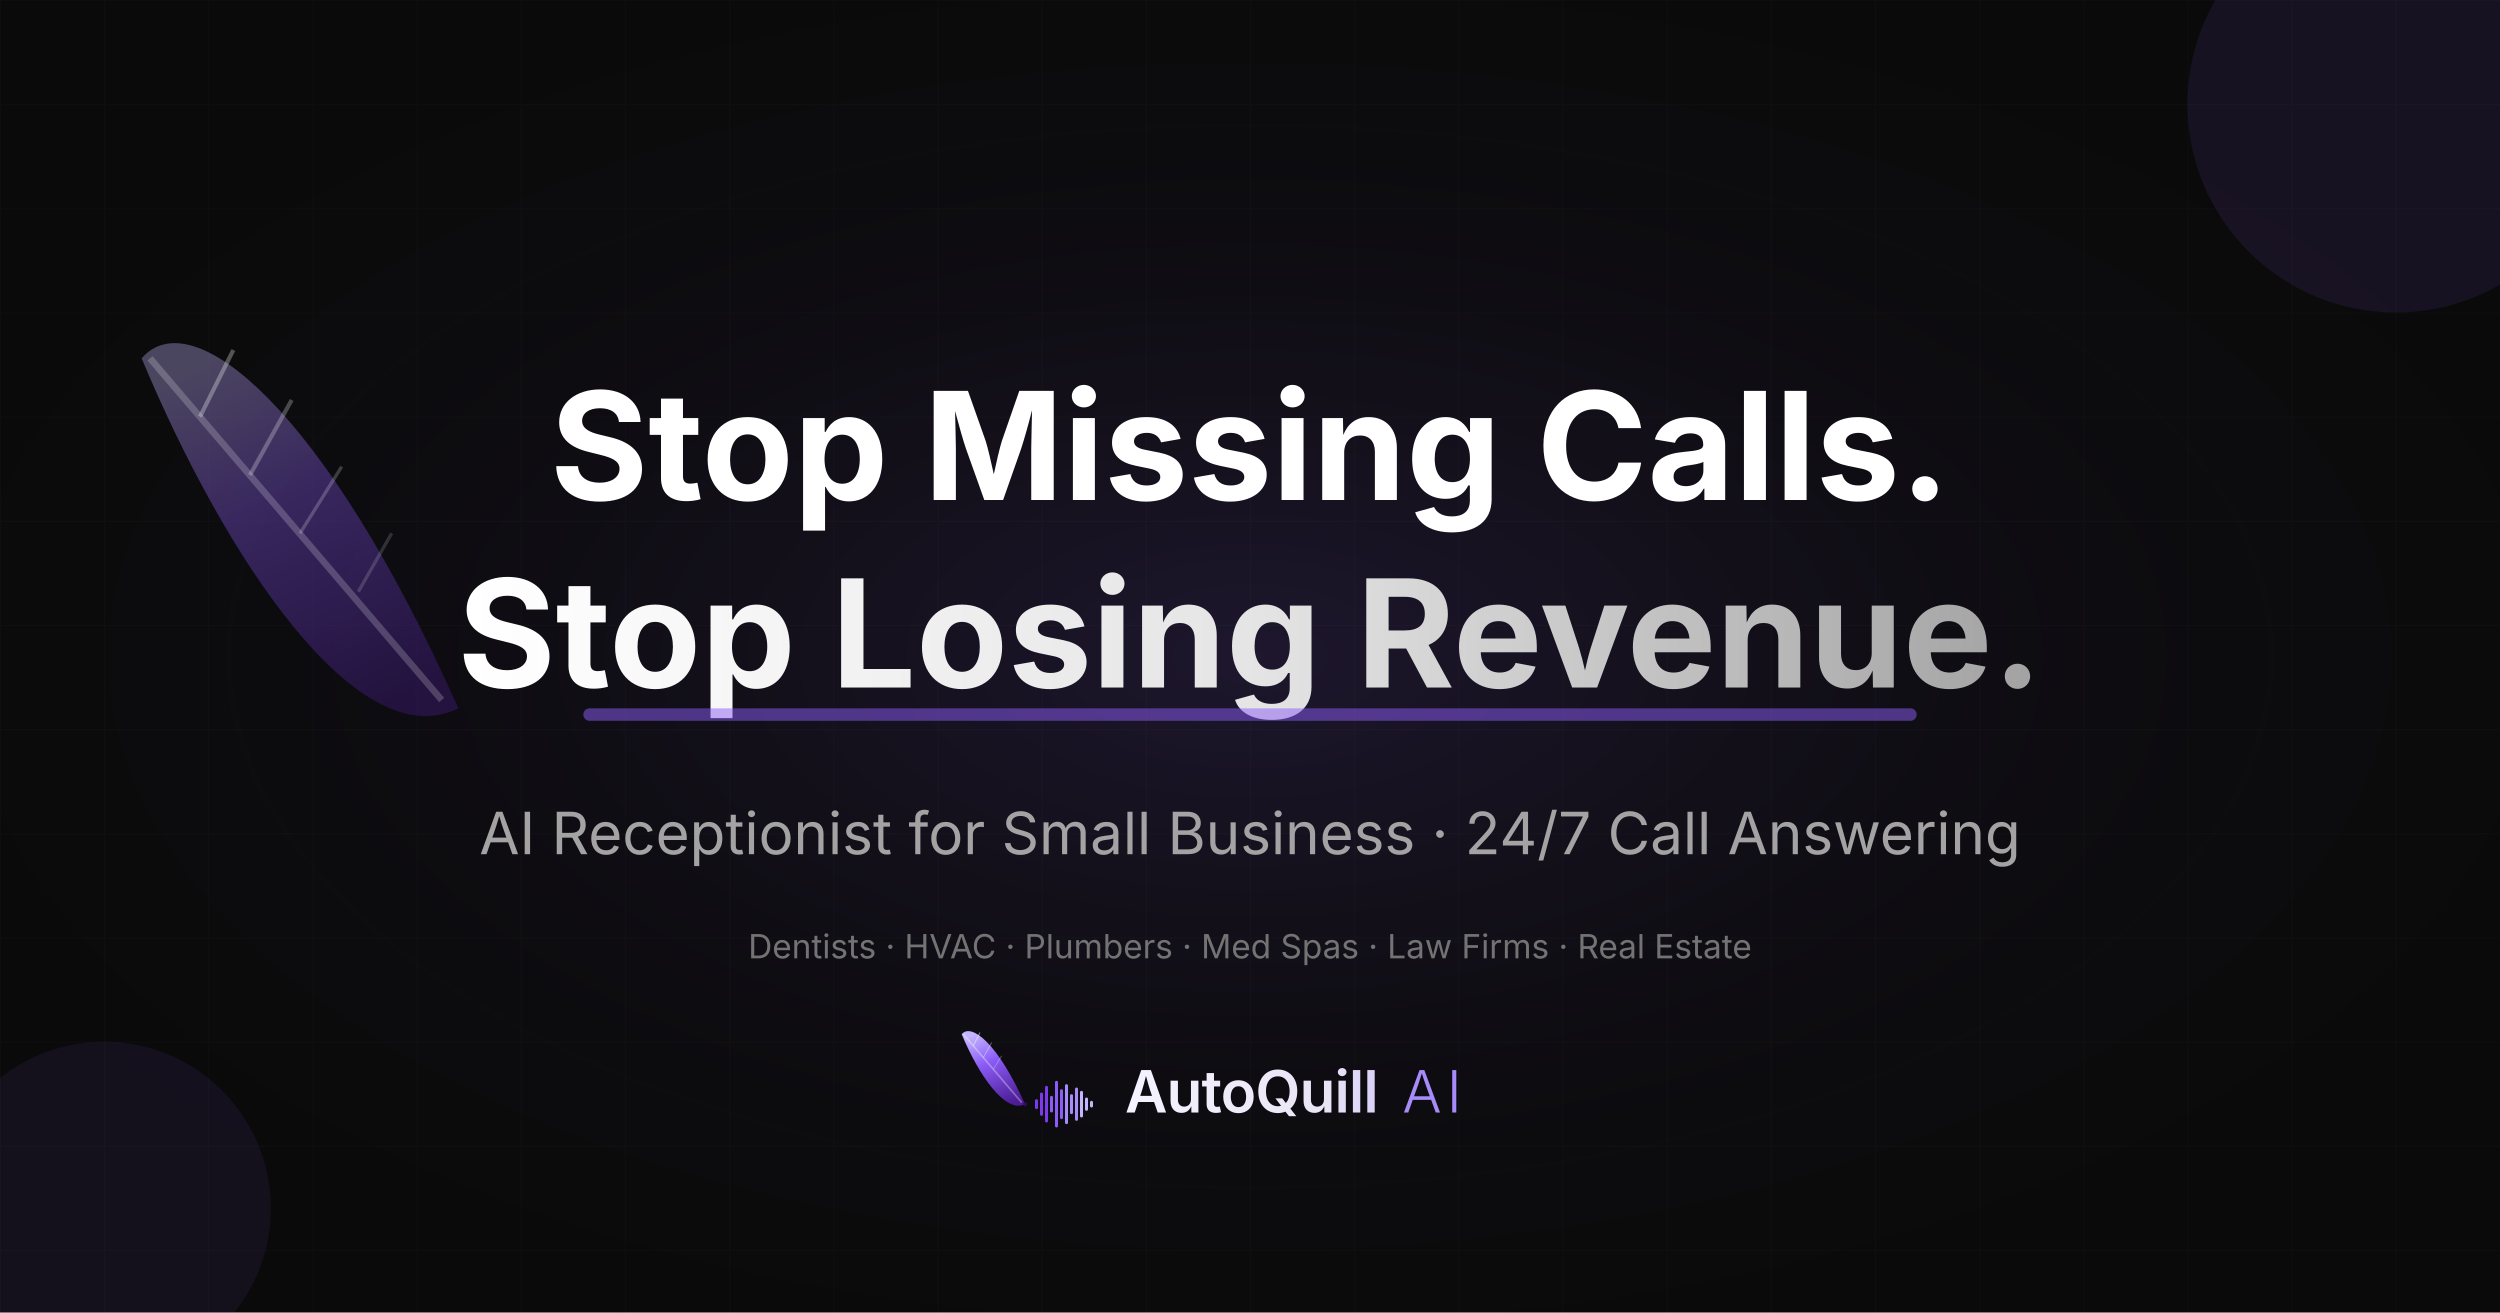
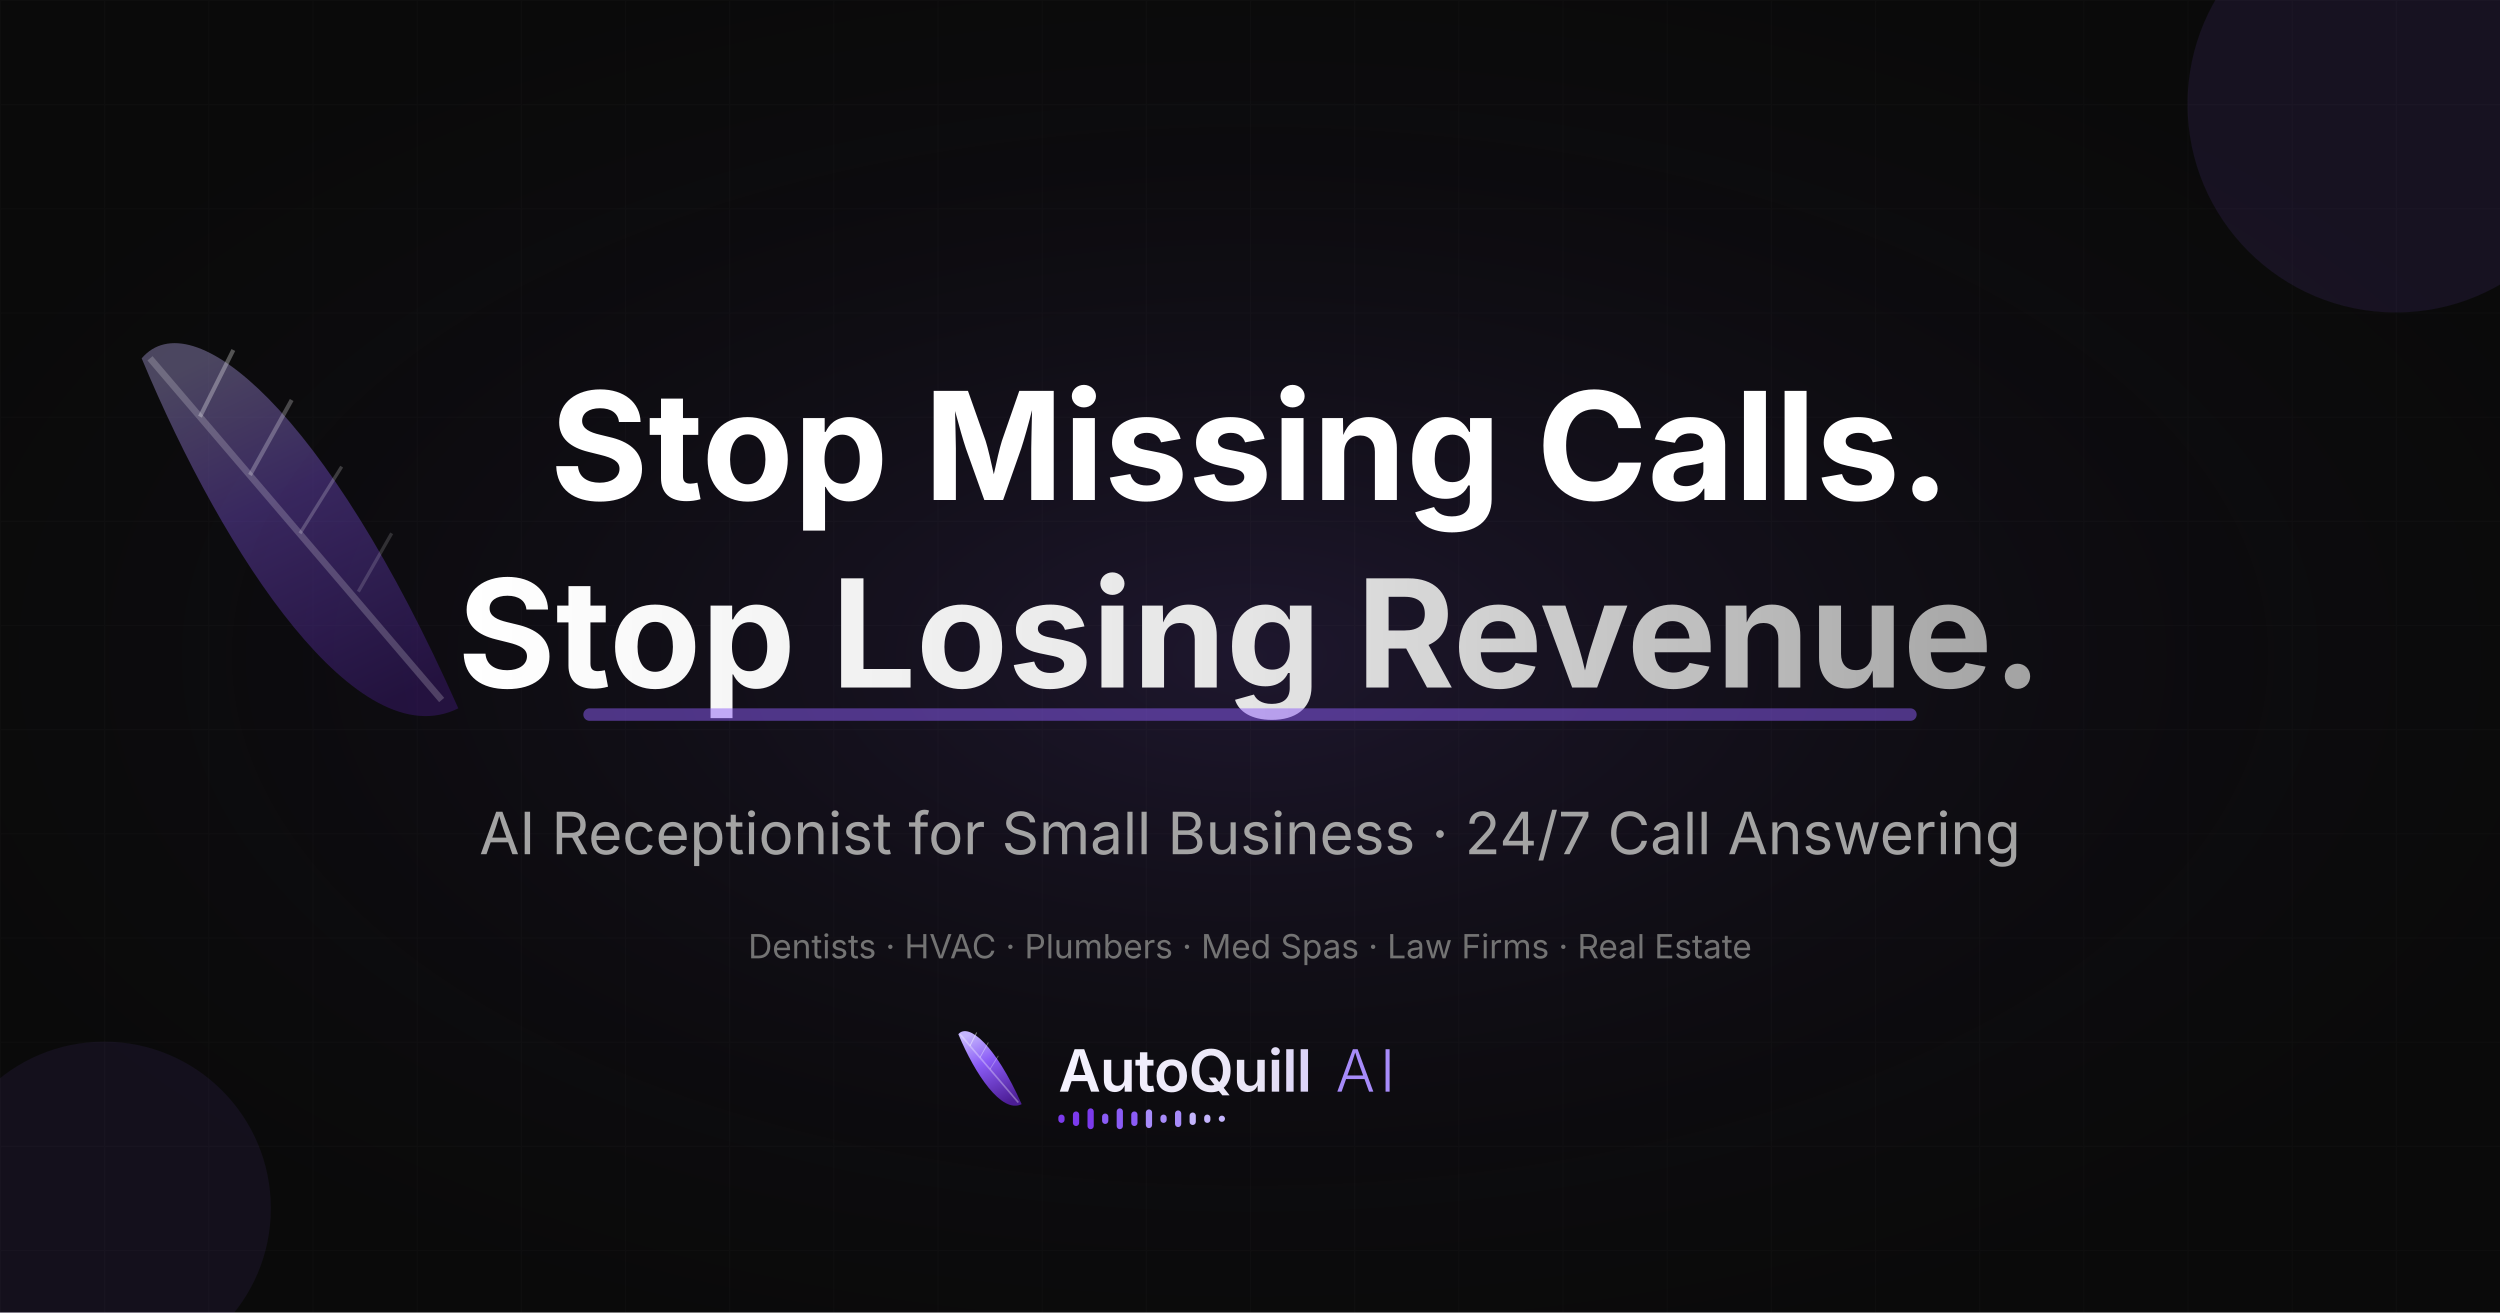
<svg xmlns="http://www.w3.org/2000/svg" width="1200" height="630" viewBox="0 0 1200 630" fill="none">
  <rect width="1200" height="630" fill="#0a0a0a" />
  <defs>
    <radialGradient id="glow" cx="50%" cy="50%" r="60%" fx="50%" fy="50%">
      <stop offset="0%" stop-color="#8b5cf6" stop-opacity="0.15" />
      <stop offset="100%" stop-color="#0a0a0a" stop-opacity="0" />
    </radialGradient>
    <linearGradient id="fg" x1="0.3" y1="0" x2="0.7" y2="1">
      <stop offset="0%" stop-color="#C4B5FD" />
      <stop offset="40%" stop-color="#8B5CF6" />
      <stop offset="100%" stop-color="#4C1D95" />
    </linearGradient>
    <linearGradient id="textGradient" x1="0%" y1="0%" x2="100%" y2="0%">
      <stop offset="0%" stop-color="#ffffff" />
      <stop offset="50%" stop-color="#e5e5e5" />
      <stop offset="100%" stop-color="#a3a3a3" />
    </linearGradient>
    <linearGradient id="wordGrad" x1="0" y1="0" x2="1" y2="0">
      <stop offset="0%" stop-color="#F5F3FF" />
      <stop offset="60%" stop-color="#E9E5F5" />
      <stop offset="100%" stop-color="#C4B5FD" />
    </linearGradient>
  </defs>
  <rect width="1200" height="630" fill="url(#glow)" />
  <pattern id="grid" width="50" height="50" patternUnits="userSpaceOnUse">
    <path d="M 50 0 L 0 0 0 50" fill="none" stroke="white" stroke-opacity="0.03" stroke-width="1" />
  </pattern>
  <rect width="1200" height="630" fill="url(#grid)" opacity="0.5" />
  <g transform="translate(60, 140) scale(4)">
    <path d="M 40 50 C 24 14, 8 1, 2 8 C 12 32, 28 56, 40 50 Z" fill="url(#fg)" opacity="0.35" />
    <line x1="3" y1="8" x2="38" y2="49" stroke="white" stroke-width="0.8" opacity="0.2" />
    <line x1="9" y1="15" x2="13" y2="7" stroke="white" stroke-width="0.5" opacity="0.3" />
    <line x1="15" y1="22" x2="20" y2="13" stroke="white" stroke-width="0.5" opacity="0.25" />
    <line x1="21" y1="29" x2="26" y2="21" stroke="white" stroke-width="0.4" opacity="0.2" />
    <line x1="28" y1="36" x2="32" y2="29" stroke="white" stroke-width="0.4" opacity="0.15" />
  </g>
  <text x="600" y="240" text-anchor="middle" font-family="Inter, system-ui, sans-serif" font-size="72" font-weight="700" fill="white">
    Stop Missing Calls.
  </text>
  <text x="600" y="330" text-anchor="middle" font-family="Inter, system-ui, sans-serif" font-size="72" font-weight="700" fill="url(#textGradient)">
    Stop Losing Revenue.
  </text>
  <rect x="280" y="340" width="640" height="6" rx="3" fill="#8b5cf6" opacity="0.5" />
  <text x="600" y="410" text-anchor="middle" font-family="Inter, system-ui, sans-serif" font-size="28" fill="#a3a3a3">
    AI Receptionist for Small Business · 24/7 Call Answering
  </text>
  <g transform="translate(460, 490)">
    <g transform="scale(0.8)">
-       <path d="M 40 50 C 24 14, 8 1, 2 8 C 12 32, 28 56, 40 50 Z" fill="url(#fg)" />
-       <line x1="3" y1="8" x2="38" y2="49" stroke="white" stroke-width="1" opacity="0.32" />
-       <line x1="9" y1="15" x2="13" y2="7" stroke="white" stroke-width="0.6" opacity="0.48" />
-       <line x1="15" y1="22" x2="20" y2="13" stroke="white" stroke-width="0.5" opacity="0.4" />
-       <line x1="21" y1="29" x2="26" y2="21" stroke="white" stroke-width="0.5" opacity="0.32" />
-       <circle cx="40" cy="50" r="1.2" fill="#3B0764" />
-       <rect x="46" y="47" width="1.8" height="6" rx="0.9" fill="#7C3AED" />
-       <rect x="49" y="43" width="1.8" height="14" rx="0.9" fill="#7C3AED" />
-       <rect x="52" y="39" width="1.8" height="22" rx="0.9" fill="#7C3AED" />
-       <rect x="55" y="45" width="1.8" height="10" rx="0.9" fill="#8B5CF6" />
-       <rect x="58" y="36" width="1.8" height="28" rx="0.9" fill="#8B5CF6" />
-       <rect x="61" y="41" width="1.8" height="18" rx="0.9" fill="#8B5CF6" />
-       <rect x="64" y="38" width="1.8" height="24" rx="0.9" fill="#A78BFA" />
-       <rect x="67" y="44" width="1.8" height="12" rx="0.9" fill="#A78BFA" />
-       <rect x="70" y="40" width="1.8" height="20" rx="0.9" fill="#A78BFA" />
-       <rect x="73" y="42" width="1.8" height="16" rx="0.9" fill="#C4B5FD" />
-       <rect x="76" y="46" width="1.8" height="8" rx="0.9" fill="#C4B5FD" />
-       <rect x="79" y="48" width="1.8" height="4" rx="0.9" fill="#C4B5FD" />
+       <path d="M 38 50 C 22 14, 6 1, 0 8 C 10 32, 26 56, 38 50 Z" fill="url(#fg)" />
+       <line x1="1" y1="8" x2="36" y2="49" stroke="white" stroke-width="1" opacity="0.32" />
+       <line x1="7" y1="15" x2="11" y2="7" stroke="white" stroke-width="0.6" opacity="0.48" />
+       <line x1="13" y1="22" x2="18" y2="13" stroke="white" stroke-width="0.5" opacity="0.4" />
+       <line x1="19" y1="29" x2="24" y2="21" stroke="white" stroke-width="0.5" opacity="0.32" />
    </g>
-     <text x="80" y="44" font-family="Inter, system-ui, sans-serif">
+     <text x="48" y="34" font-family="Inter, system-ui, sans-serif">
      <tspan font-size="28" font-weight="600" fill="url(#wordGrad)" letter-spacing="-0.4">AutoQuill</tspan>
      <tspan font-size="28" font-weight="300" fill="#A78BFA" letter-spacing="2.4" dx="8">AI</tspan>
    </text>
+     <g transform="translate(48, 42)">
+       <rect x="0" y="3" width="3" height="4" rx="1.5" fill="#7C3AED" />
+       <rect x="7" y="1.5" width="3" height="7" rx="1.5" fill="#7C3AED" />
+       <rect x="14" y="0" width="3" height="10" rx="1.5" fill="#7C3AED" />
+       <rect x="21" y="2.5" width="3" height="5" rx="1.5" fill="#8B5CF6" />
+       <rect x="28" y="0" width="3" height="10" rx="1.5" fill="#8B5CF6" />
+       <rect x="35" y="1.5" width="3" height="7" rx="1.5" fill="#8B5CF6" />
+       <rect x="42" y="0.5" width="3" height="9" rx="1.5" fill="#A78BFA" />
+       <rect x="49" y="3" width="3" height="4" rx="1.5" fill="#A78BFA" />
+       <rect x="56" y="1" width="3" height="8" rx="1.5" fill="#A78BFA" />
+       <rect x="63" y="2" width="3" height="6" rx="1.5" fill="#C4B5FD" />
+       <rect x="70" y="3" width="3" height="4" rx="1.5" fill="#C4B5FD" />
+       <rect x="77" y="3.5" width="3" height="3" rx="1.5" fill="#C4B5FD" />
+     </g>
  </g>
  <g transform="translate(600, 460)" text-anchor="middle">
    <text font-family="Inter, system-ui, sans-serif" font-size="16" fill="#737373">
      Dentists · HVAC · Plumbers · Med Spas · Law Firms · Real Estate
    </text>
  </g>
  <circle cx="1150" cy="50" r="100" fill="#8b5cf6" opacity="0.1" />
  <circle cx="50" cy="580" r="80" fill="#8b5cf6" opacity="0.08" />
</svg>
